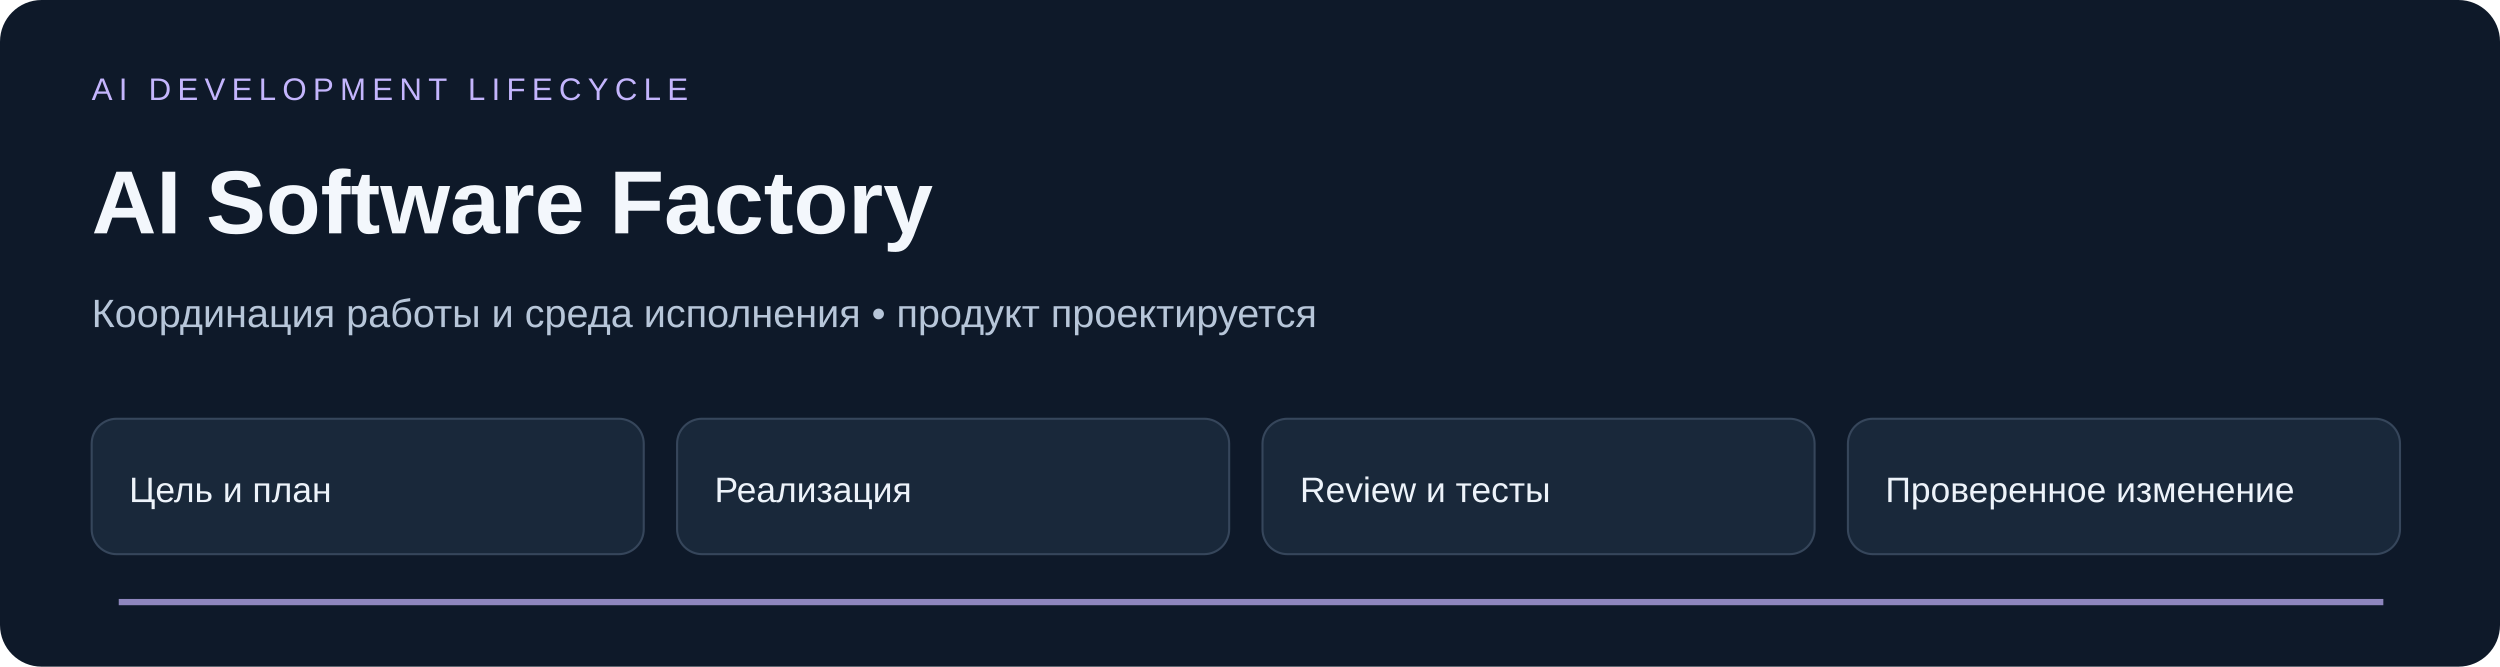
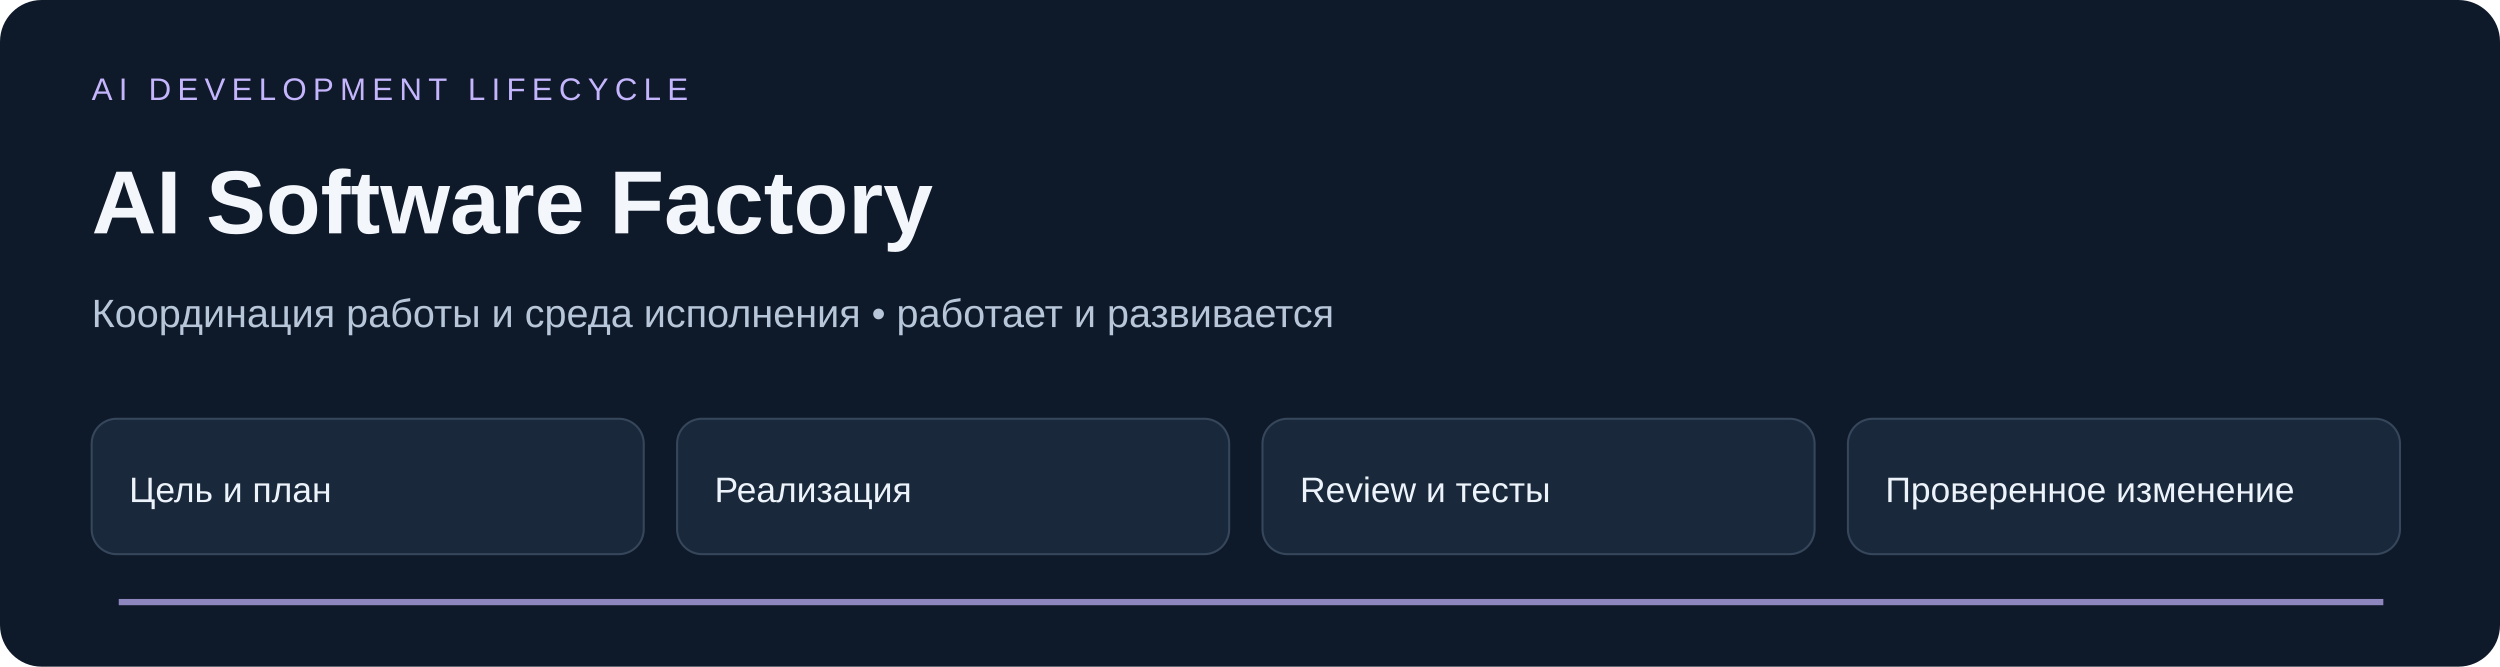
<svg xmlns="http://www.w3.org/2000/svg" viewBox="0 0 1200 320" role="img">
  <rect width="1200" height="320" rx="20" fill="#0e1929" />
  <g font-family="Arial, sans-serif">
    <text x="44" y="48" fill="#c4b5fd" font-size="15" letter-spacing="3">AI DEVELOPMENT LIFECYCLE</text>
    <text x="44" y="112" fill="#f3f7fc" font-size="43" font-weight="700">AI Software Factory</text>
-     <text x="44" y="157" fill="#b7c6d9" font-size="19">Координация работы и среда исполнения • продукт проектируется</text>
+     <text x="44" y="157" fill="#b7c6d9" font-size="19">Координация работы и среда исполнения • работает и развивается</text>
    <rect x="44" y="201" width="265" height="65" rx="12" fill="#19283a" stroke="#36465b" />
    <text x="62" y="241" fill="#edf3fa" font-size="17">Цель и план</text>
    <rect x="325" y="201" width="265" height="65" rx="12" fill="#19283a" stroke="#36465b" />
    <text x="343" y="241" fill="#edf3fa" font-size="17">Реализация</text>
    <rect x="606" y="201" width="265" height="65" rx="12" fill="#19283a" stroke="#36465b" />
    <text x="624" y="241" fill="#edf3fa" font-size="17">Review и тесты</text>
    <rect x="887" y="201" width="265" height="65" rx="12" fill="#19283a" stroke="#36465b" />
    <text x="905" y="241" fill="#edf3fa" font-size="17">Проверенное изменение</text>
    <path d="M57 289 H1144" stroke="#c4b5fd" stroke-width="3" opacity=".7" />
  </g>
</svg>
